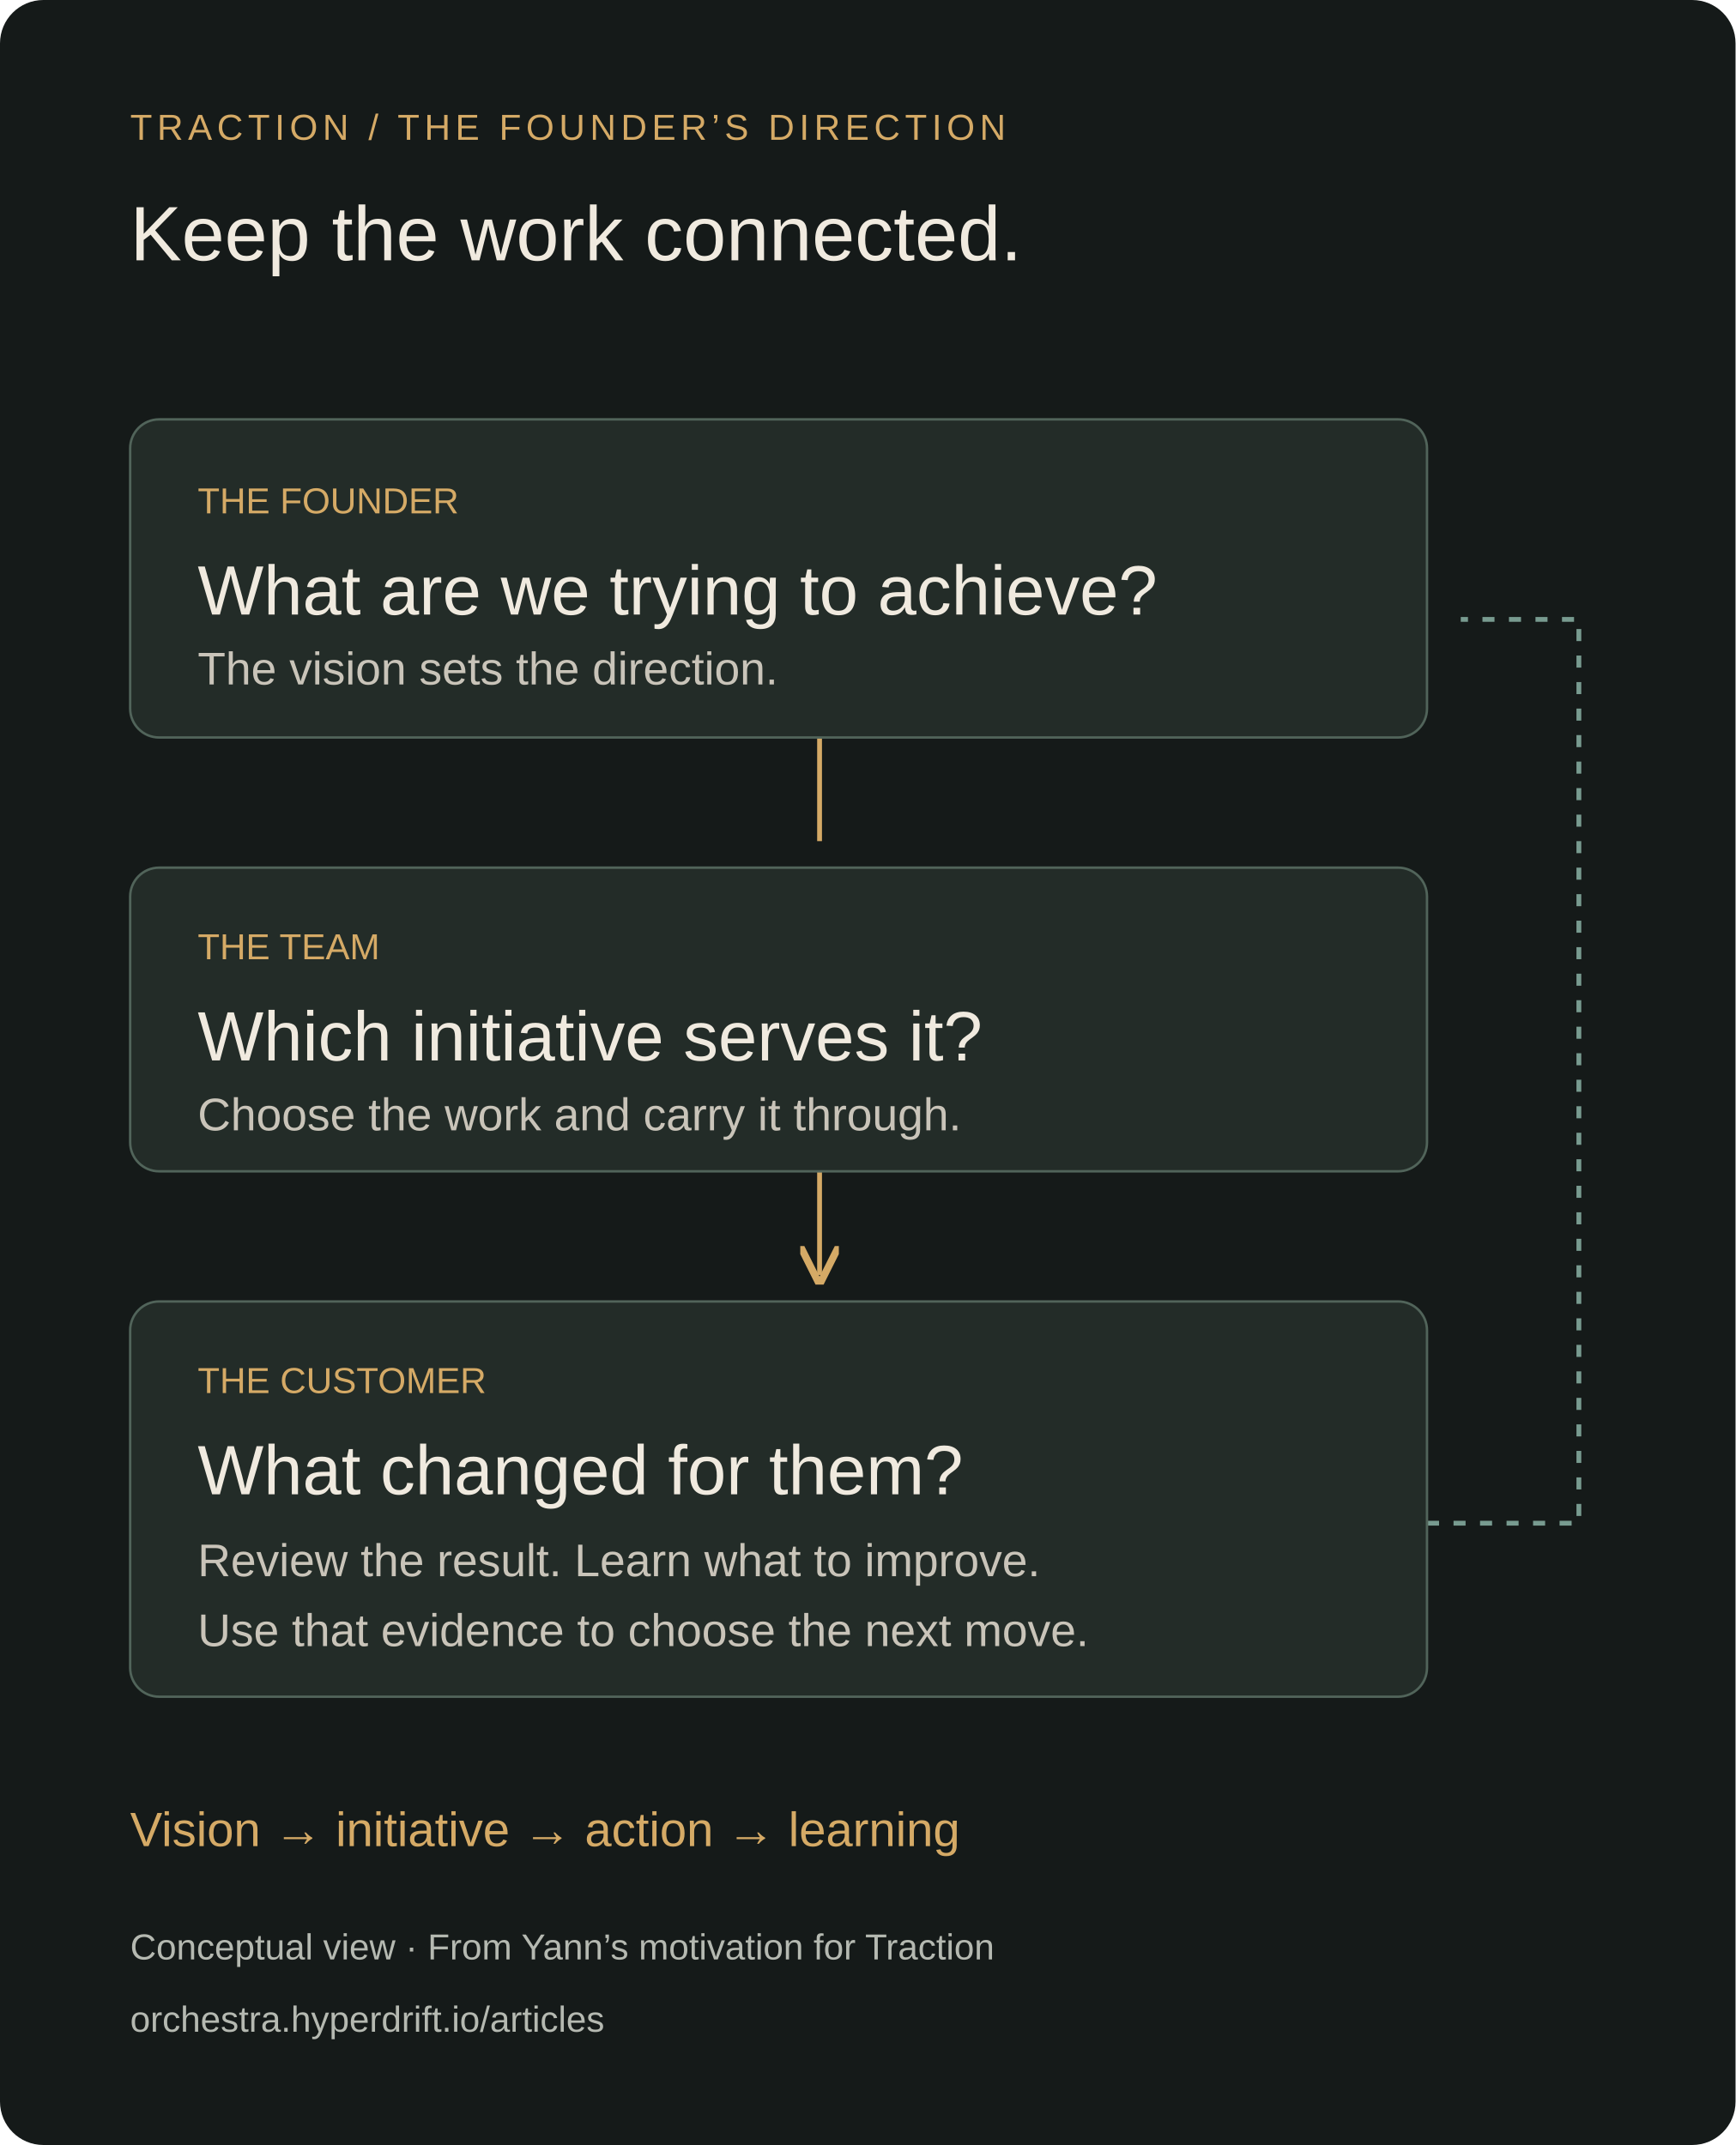
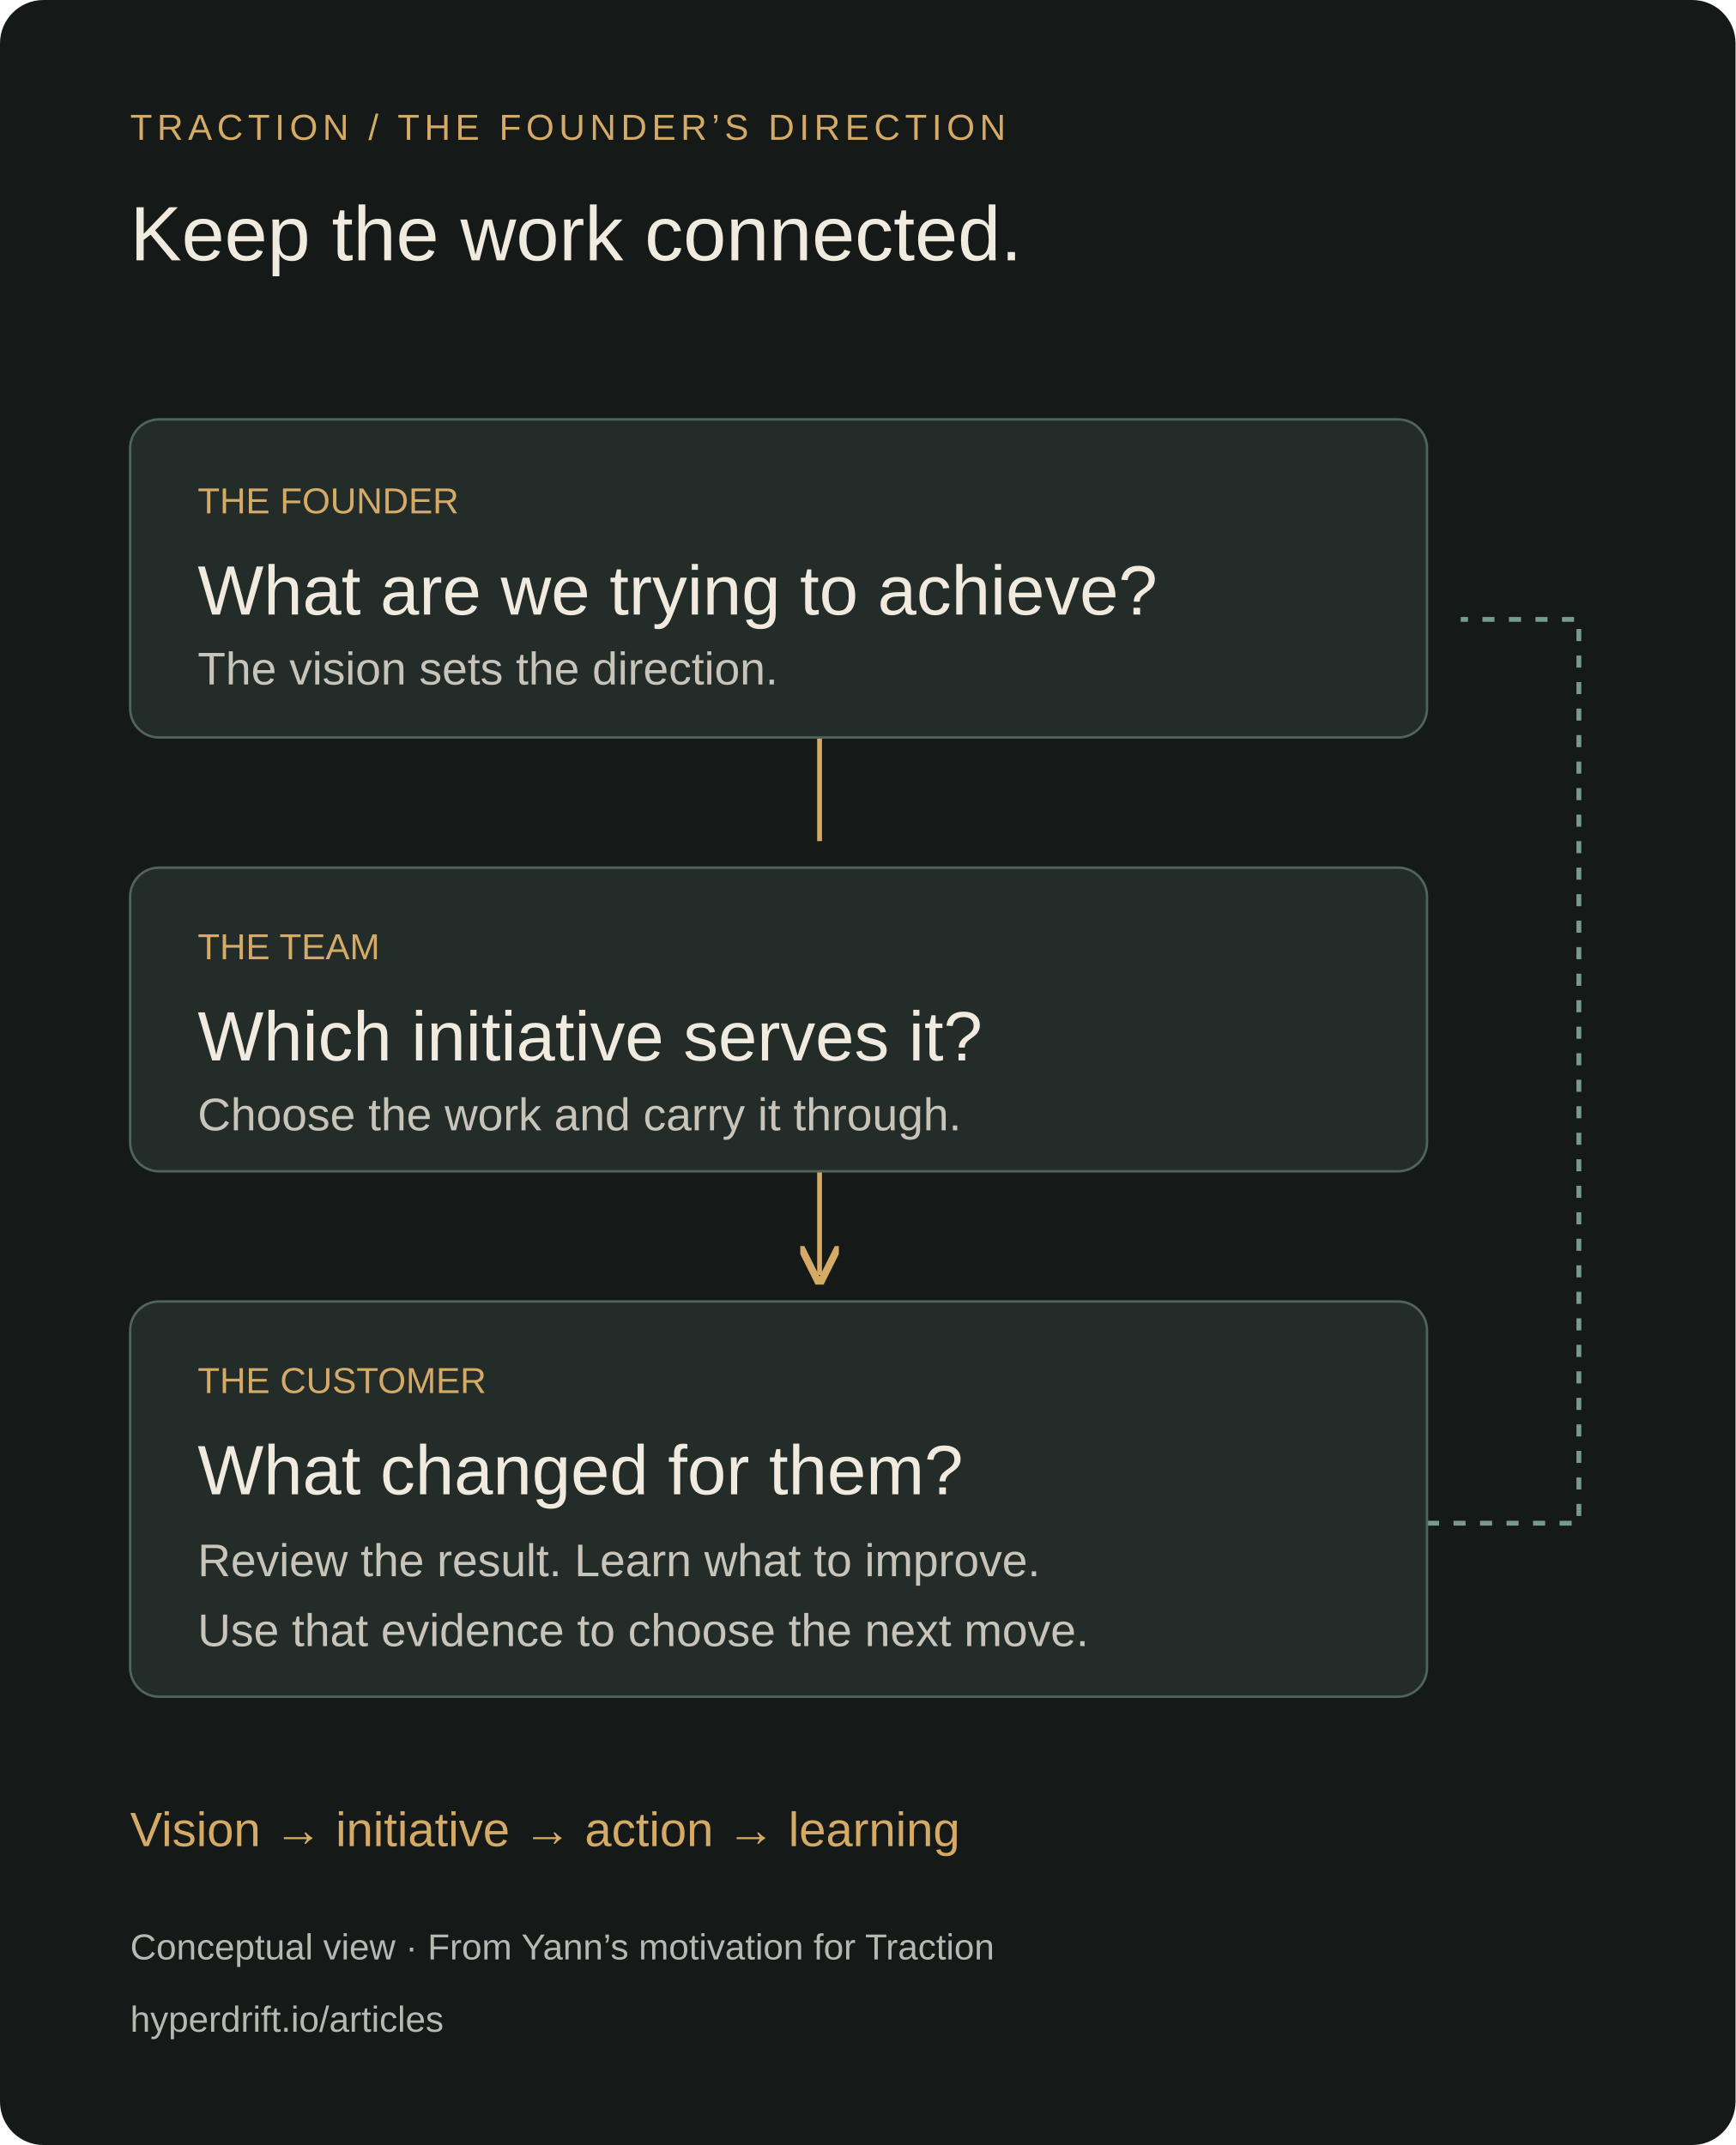
<svg xmlns="http://www.w3.org/2000/svg" width="720" height="890" viewBox="0 0 720 890" role="img" aria-labelledby="title desc">
  <defs>
    <marker id="arrow" markerWidth="8" markerHeight="8" refX="6" refY="4" orient="auto">
      <path d="M0 0L8 4L0 8" fill="none" stroke="#d5aa66" stroke-width="1.5" />
    </marker>
  </defs>
  <rect width="720" height="890" rx="18" fill="#151a19" />
  <g font-family="Arial, sans-serif" fill="#f0eadf">
    <text x="54" y="58" font-size="15" letter-spacing="2" fill="#d5aa66">TRACTION / THE FOUNDER’S DIRECTION</text>
    <text x="54" y="108" font-size="32">Keep the work connected.</text>
    <path d="M340 306V349M340 486V529" stroke="#d5aa66" stroke-width="2" marker-end="url(#arrow)" />
    <path d="M592 632H655V257H606" fill="none" stroke="#789b90" stroke-width="2" stroke-dasharray="5 6" />
    <rect x="54" y="174" width="538" height="132" rx="12" fill="#232c28" stroke="#51645a" />
    <text x="82" y="213" font-size="15" fill="#d5aa66">THE FOUNDER</text>
    <text x="82" y="255" font-size="29">What are we trying to achieve?</text>
    <text x="82" y="284" font-size="19" fill="#c9c4b9">The vision sets the direction.</text>
    <rect x="54" y="360" width="538" height="126" rx="12" fill="#232c28" stroke="#51645a" />
    <text x="82" y="398" font-size="15" fill="#d5aa66">THE TEAM</text>
    <text x="82" y="440" font-size="29">Which initiative serves it?</text>
    <text x="82" y="469" font-size="19" fill="#c9c4b9">Choose the work and carry it through.</text>
    <rect x="54" y="540" width="538" height="164" rx="12" fill="#232c28" stroke="#51645a" />
    <text x="82" y="578" font-size="15" fill="#d5aa66">THE CUSTOMER</text>
    <text x="82" y="620" font-size="29">What changed for them?</text>
    <text x="82" y="654" font-size="19" fill="#c9c4b9">Review the result. Learn what to improve.</text>
    <text x="82" y="683" font-size="19" fill="#c9c4b9">Use that evidence to choose the next move.</text>
    <text x="54" y="766" font-size="20" fill="#d5aa66">Vision → initiative → action → learning</text>
    <text x="54" y="813" font-size="15" fill="#b5b9b1">Conceptual view · From Yann’s motivation for Traction</text>
-     <text x="54" y="843" font-size="15" fill="#b5b9b1">orchestra.hyperdrift.io/articles</text>
+     <text x="54" y="843" font-size="15" fill="#b5b9b1">hyperdrift.io/articles</text>
  </g>
</svg>
